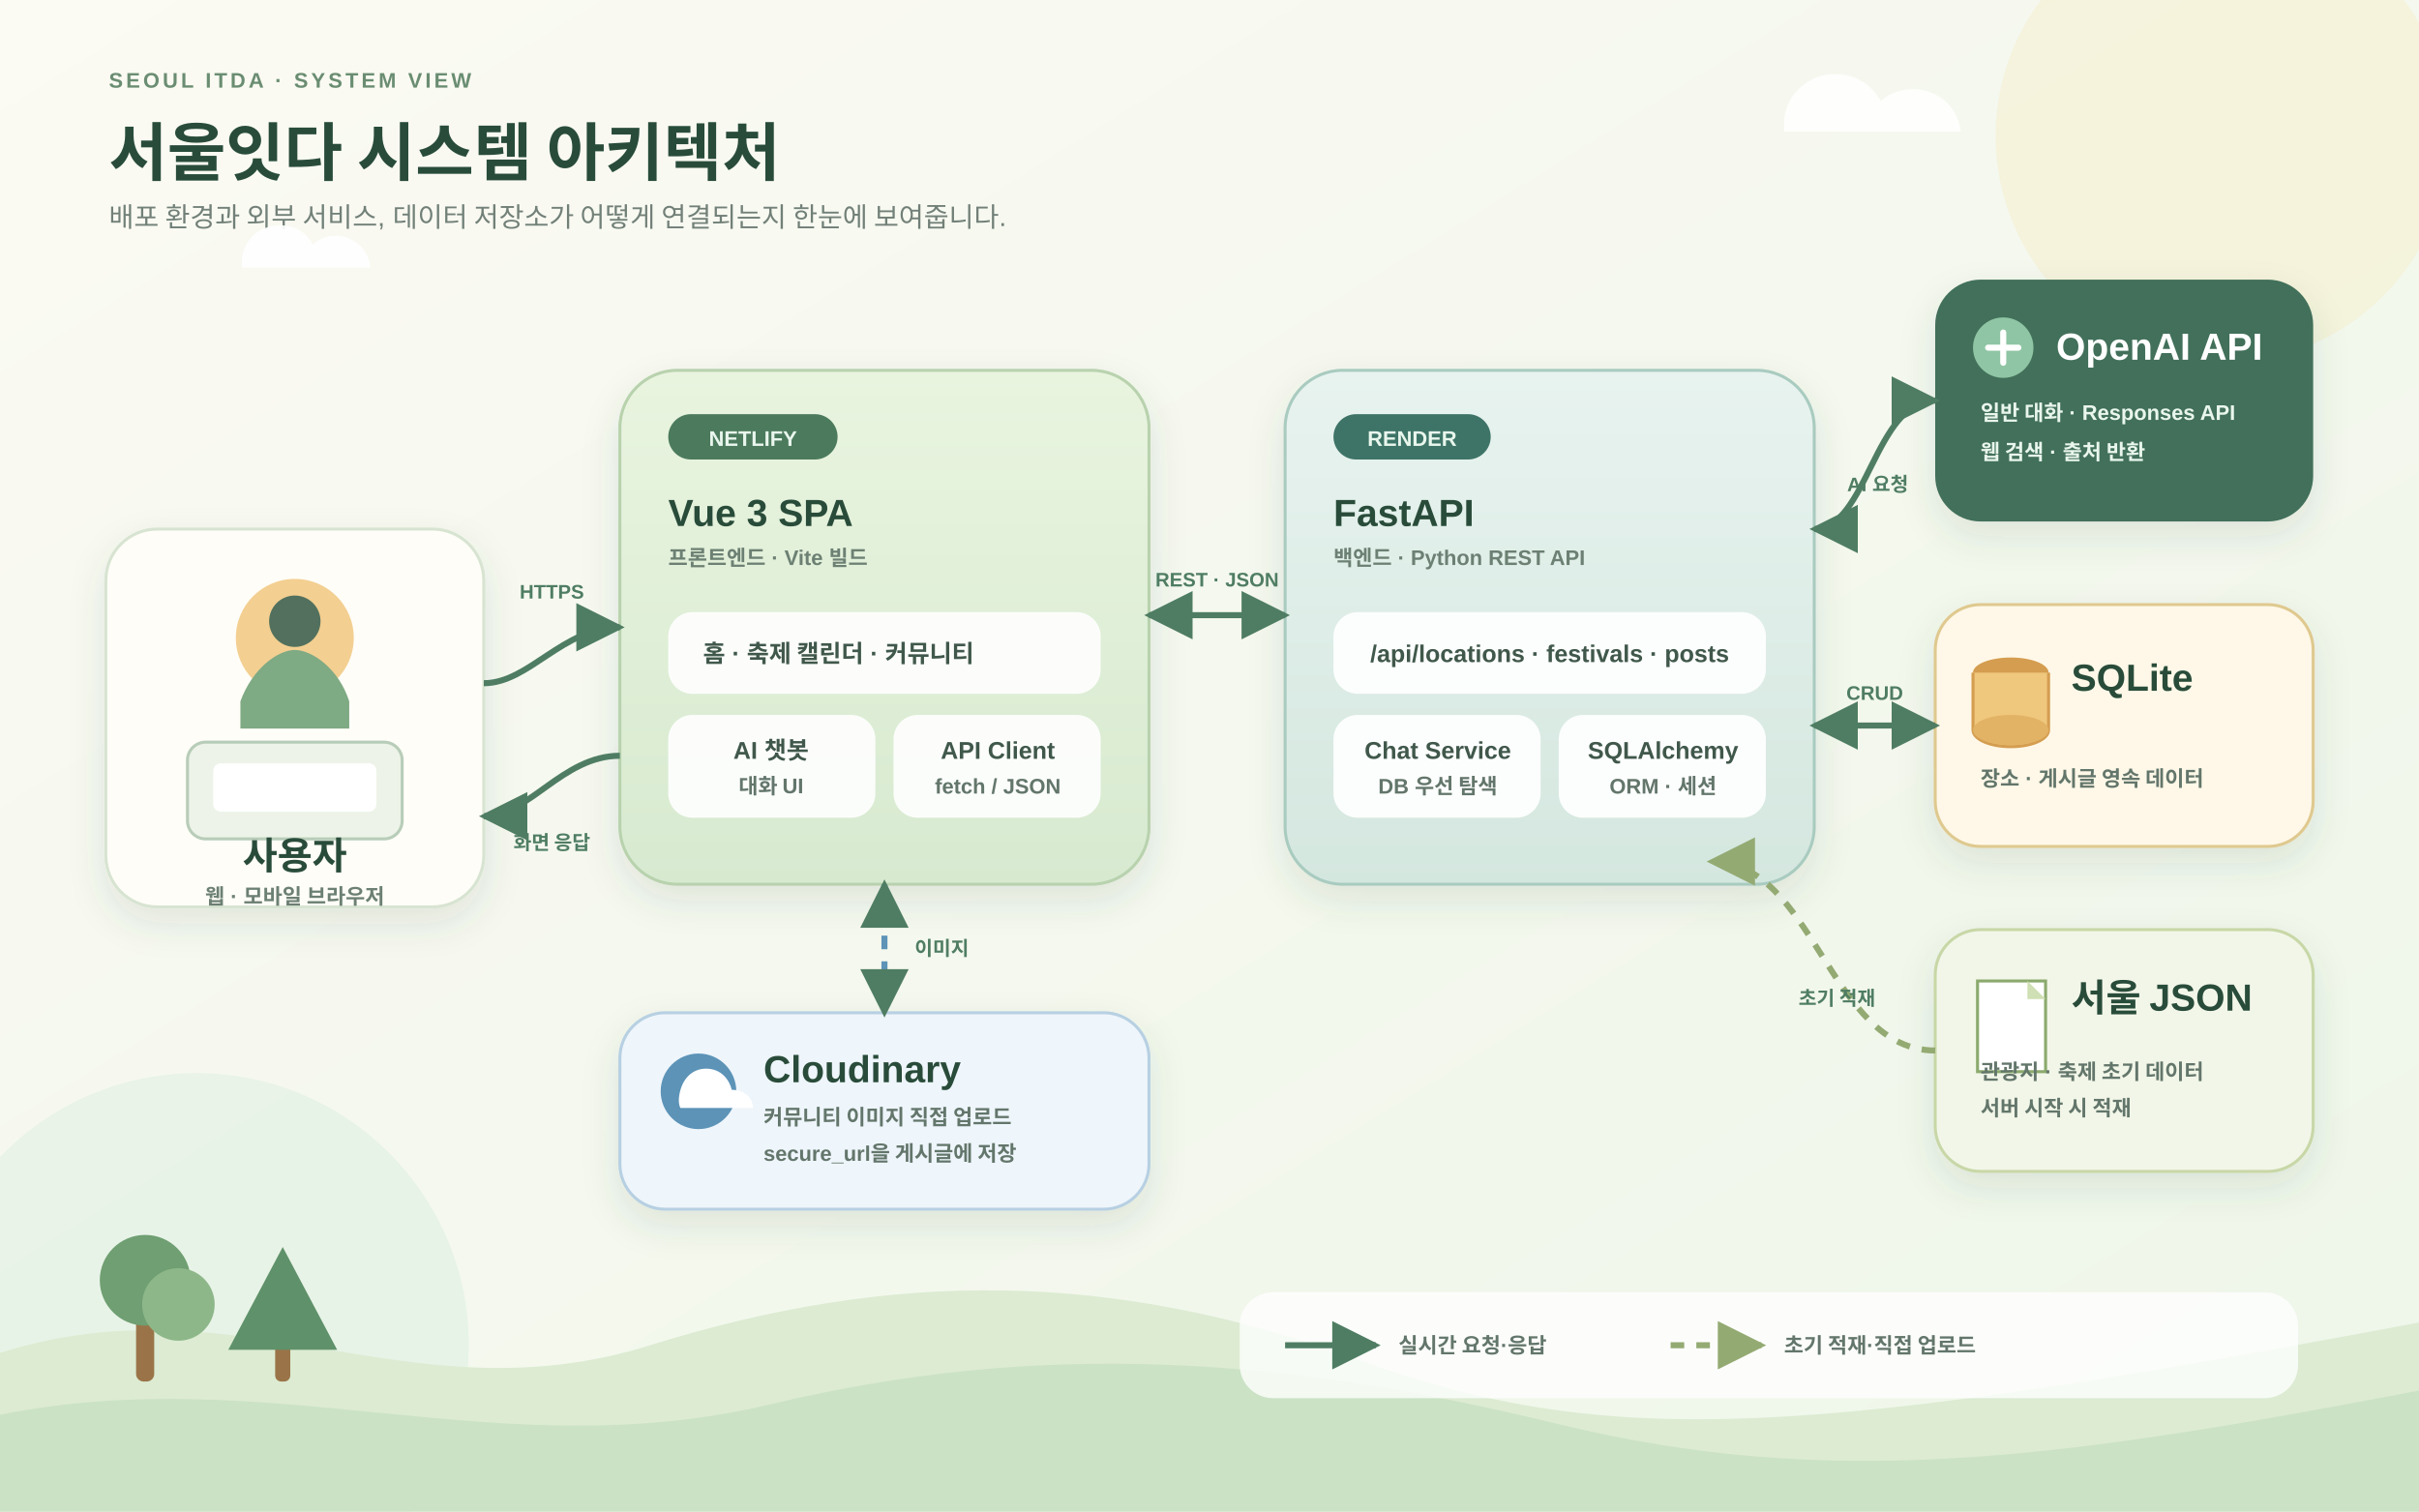
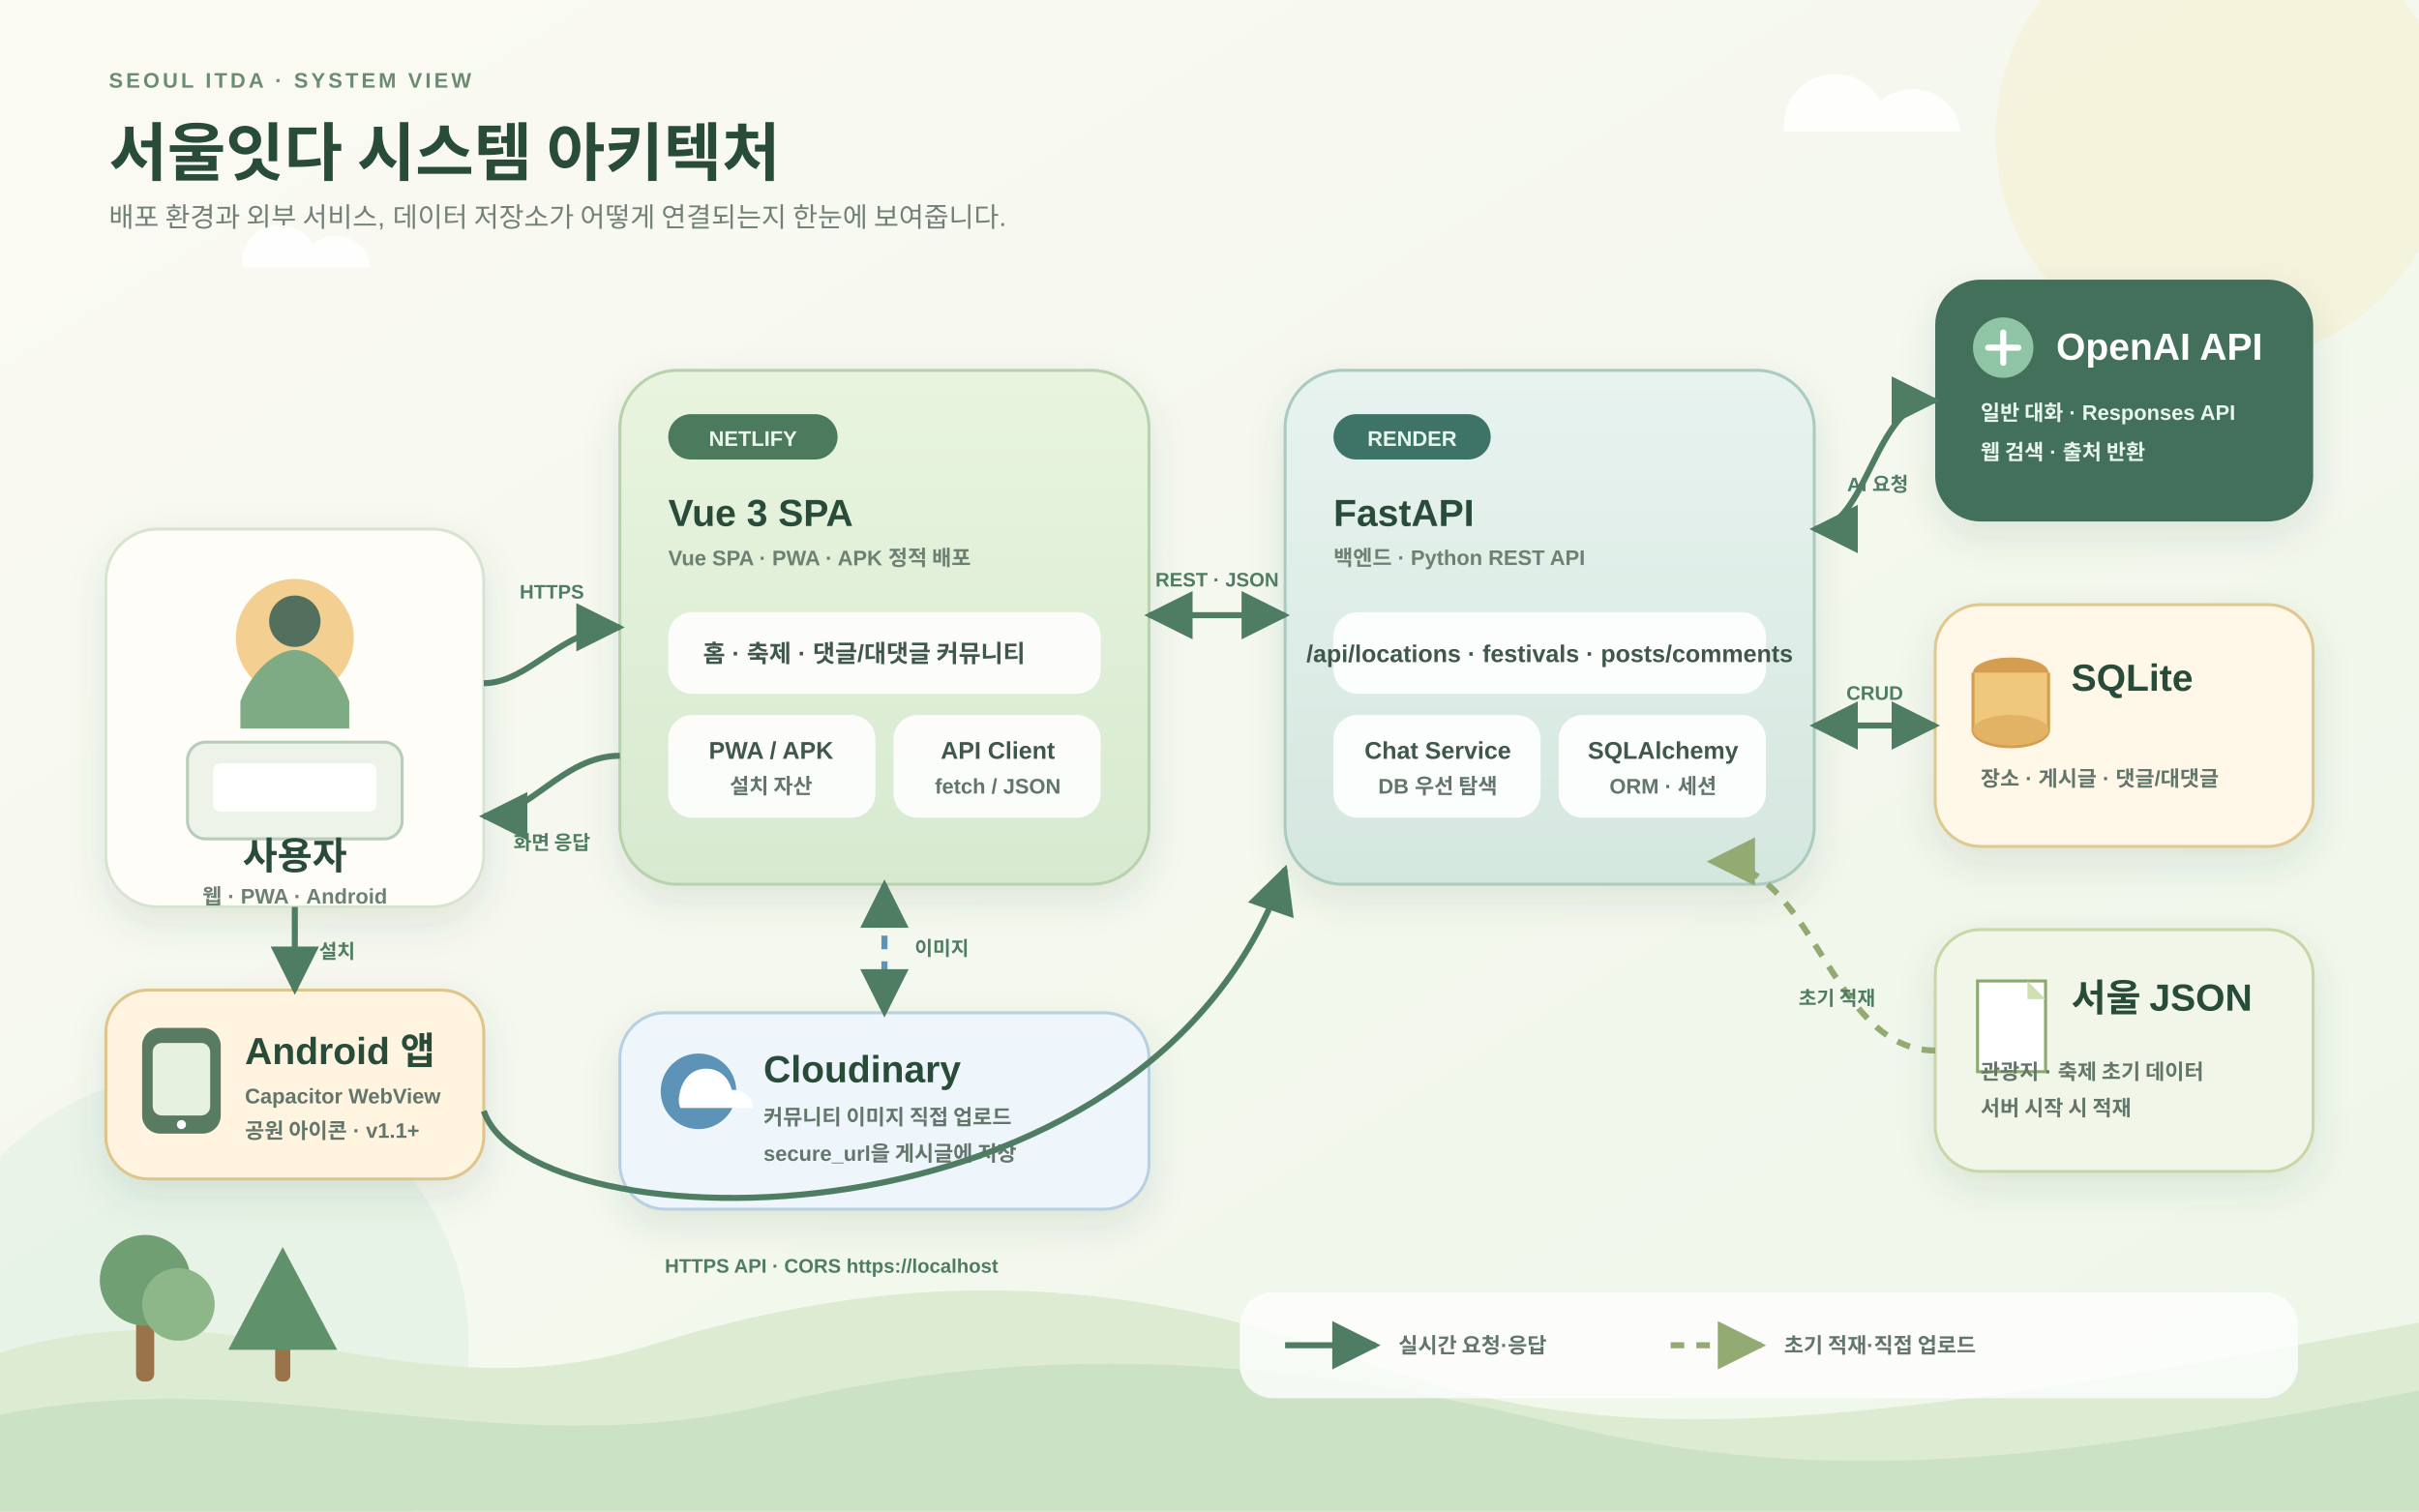
<svg xmlns="http://www.w3.org/2000/svg" width="1600" height="1000" viewBox="0 0 1600 1000" role="img" aria-labelledby="title desc">
  <defs>
    <linearGradient id="bg" x1="0" y1="0" x2="1" y2="1">
      <stop offset="0" stop-color="#fbfaf3" />
      <stop offset="1" stop-color="#eef6e9" />
    </linearGradient>
    <linearGradient id="front" x1="0" y1="0" x2="0" y2="1">
      <stop offset="0" stop-color="#e9f4df" />
      <stop offset="1" stop-color="#d7ead0" />
    </linearGradient>
    <linearGradient id="back" x1="0" y1="0" x2="0" y2="1">
      <stop offset="0" stop-color="#e8f3ef" />
      <stop offset="1" stop-color="#d4e7df" />
    </linearGradient>
    <filter id="shadow" x="-20%" y="-20%" width="140%" height="150%">
      <feDropShadow dx="0" dy="10" stdDeviation="12" flood-color="#355846" flood-opacity="0.12" />
    </filter>
    <marker id="arrow" viewBox="0 0 10 10" refX="9" refY="5" markerWidth="8" markerHeight="8" orient="auto-start-reverse">
      <path d="M 0 0 L 10 5 L 0 10 z" fill="#4f7d63" />
    </marker>
    <marker id="arrow-soft" viewBox="0 0 10 10" refX="9" refY="5" markerWidth="8" markerHeight="8" orient="auto-start-reverse">
      <path d="M 0 0 L 10 5 L 0 10 z" fill="#94aa73" />
    </marker>
    <style>
      .title { font: 800 42px 'Pretendard','Noto Sans KR',Arial,sans-serif; fill:#294c3a; }
      .subtitle { font: 500 18px 'Pretendard','Noto Sans KR',Arial,sans-serif; fill:#718078; }
      .eyebrow { font: 800 14px 'Pretendard','Noto Sans KR',Arial,sans-serif; letter-spacing:2px; fill:#6a8d72; }
      .card-title { font: 800 25px 'Pretendard','Noto Sans KR',Arial,sans-serif; fill:#294c3a; }
      .card-sub { font: 700 14px 'Pretendard','Noto Sans KR',Arial,sans-serif; fill:#6c8073; }
      .body { font: 600 16px 'Pretendard','Noto Sans KR',Arial,sans-serif; fill:#40584b; }
      .small { font: 600 14px 'Pretendard','Noto Sans KR',Arial,sans-serif; fill:#63766b; }
      .flow { font: 800 13px 'Pretendard','Noto Sans KR',Arial,sans-serif; fill:#4f7d63; }
      .white-title { font: 800 25px 'Pretendard','Noto Sans KR',Arial,sans-serif; fill:#fff; }
      .white-sub { font: 650 14px 'Pretendard','Noto Sans KR',Arial,sans-serif; fill:#e9f6ed; }
    </style>
  </defs>
  <rect width="1600" height="1000" fill="url(#bg)" />
  <circle cx="1470" cy="90" r="150" fill="#f5df9e" opacity="0.23" />
  <circle cx="130" cy="890" r="180" fill="#b9ddcf" opacity="0.22" />
  <path d="M0 895 C160 845 270 940 430 890 S735 840 900 900 1200 950 1600 875 V1000 H0Z" fill="#dcebd2" />
  <path d="M0 936 C180 900 330 972 510 929 S850 898 1030 942 1360 966 1600 920 V1000 H0Z" fill="#c6dfc0" opacity="0.75" />
  <g transform="translate(72 58)">
    <text class="eyebrow" x="0" y="0">SEOUL ITDA · SYSTEM VIEW</text>
    <text class="title" x="0" y="58">서울잇다 시스템 아키텍처</text>
    <text class="subtitle" x="0" y="92">배포 환경과 외부 서비스, 데이터 저장소가 어떻게 연결되는지 한눈에 보여줍니다.</text>
  </g>
  <g fill="#fff" opacity="0.9">
    <path d="M1180 82c0-18 15-33 34-33 13 0 24 7 30 18 5-5 13-8 21-8 17 0 30 12 32 28h-117c0-2 0-3 0-5z" />
    <path d="M160 173c0-13 11-24 25-24 10 0 18 5 22 13 4-4 9-6 15-6 12 0 22 9 23 21h-85z" />
  </g>
  <g filter="url(#shadow)">
    <rect x="70" y="350" width="250" height="250" rx="34" fill="#fffdf7" stroke="#d8e4d2" stroke-width="2" />
  </g>
  <circle cx="195" cy="422" r="39" fill="#f3cf91" />
  <circle cx="195" cy="411" r="17" fill="#52705d" />
  <path d="M159 464c8-22 25-34 36-34s29 12 36 34v18h-72z" fill="#7eaa84" />
  <rect x="124" y="491" width="142" height="64" rx="12" fill="#edf3e8" stroke="#b8cdb9" stroke-width="2" />
  <rect x="141" y="505" width="108" height="32" rx="5" fill="#fff" />
  <text class="card-title" x="195" y="575" text-anchor="middle">사용자</text>
-   <text class="card-sub" x="195" y="598" text-anchor="middle">웹 · 모바일 브라우저</text>
+   <text class="card-sub" x="195" y="598" text-anchor="middle">웹 · PWA · Android</text>
  <g filter="url(#shadow)">
    <rect x="410" y="245" width="350" height="340" rx="38" fill="url(#front)" stroke="#b8d2ae" stroke-width="2" />
  </g>
  <rect x="442" y="274" width="112" height="30" rx="15" fill="#4c7a5d" />
  <text class="white-sub" x="498" y="295" text-anchor="middle">NETLIFY</text>
  <text class="card-title" x="442" y="348">Vue 3 SPA</text>
-   <text class="card-sub" x="442" y="374">프론트엔드 · Vite 빌드</text>
+   <text class="card-sub" x="442" y="374">Vue SPA · PWA · APK 정적 배포</text>
  <g>
    <rect x="442" y="405" width="286" height="54" rx="16" fill="#fff" opacity="0.9" />
-     <text class="body" x="465" y="438">홈 · 축제 캘린더 · 커뮤니티</text>
+     <text class="body" x="465" y="438">홈 · 축제 · 댓글/대댓글 커뮤니티</text>
    <rect x="442" y="473" width="137" height="68" rx="16" fill="#fff" opacity="0.9" />
-     <text class="body" x="510" y="502" text-anchor="middle">AI 챗봇</text>
-     <text class="small" x="510" y="525" text-anchor="middle">대화 UI</text>
+     <text class="body" x="510" y="502" text-anchor="middle">PWA / APK</text>
+     <text class="small" x="510" y="525" text-anchor="middle">설치 자산</text>
    <rect x="591" y="473" width="137" height="68" rx="16" fill="#fff" opacity="0.9" />
    <text class="body" x="660" y="502" text-anchor="middle">API Client</text>
    <text class="small" x="660" y="525" text-anchor="middle">fetch / JSON</text>
  </g>
  <g filter="url(#shadow)">
    <rect x="850" y="245" width="350" height="340" rx="38" fill="url(#back)" stroke="#a9cbc0" stroke-width="2" />
  </g>
  <rect x="882" y="274" width="104" height="30" rx="15" fill="#3e7467" />
  <text class="white-sub" x="934" y="295" text-anchor="middle">RENDER</text>
  <text class="card-title" x="882" y="348">FastAPI</text>
  <text class="card-sub" x="882" y="374">백엔드 · Python REST API</text>
  <rect x="882" y="405" width="286" height="54" rx="16" fill="#fff" opacity="0.92" />
-   <text class="body" x="1025" y="438" text-anchor="middle">/api/locations · festivals · posts</text>
+   <text class="body" x="1025" y="438" text-anchor="middle">/api/locations · festivals · posts/comments</text>
  <rect x="882" y="473" width="137" height="68" rx="16" fill="#fff" opacity="0.92" />
  <text class="body" x="951" y="502" text-anchor="middle">Chat Service</text>
  <text class="small" x="951" y="525" text-anchor="middle">DB 우선 탐색</text>
  <rect x="1031" y="473" width="137" height="68" rx="16" fill="#fff" opacity="0.92" />
  <text class="body" x="1100" y="502" text-anchor="middle">SQLAlchemy</text>
  <text class="small" x="1100" y="525" text-anchor="middle">ORM · 세션</text>
  <g filter="url(#shadow)">
    <rect x="1280" y="185" width="250" height="160" rx="30" fill="#426f5a" />
  </g>
  <circle cx="1325" cy="230" r="20" fill="#8fc5a4" />
  <path d="M1315 230h20M1325 220v20" stroke="#fff" stroke-width="4" stroke-linecap="round" />
  <text class="white-title" x="1360" y="238">OpenAI API</text>
  <text class="white-sub" x="1310" y="278">일반 대화 · Responses API</text>
  <text class="white-sub" x="1310" y="304">웹 검색 · 출처 반환</text>
  <g filter="url(#shadow)">
    <rect x="1280" y="400" width="250" height="160" rx="30" fill="#fff8e8" stroke="#dfc98f" stroke-width="2" />
  </g>
  <ellipse cx="1330" cy="445" rx="25" ry="10" fill="#d49d50" />
  <path d="M1305 445v38c0 6 11 11 25 11s25-5 25-11v-38" fill="#efc77d" stroke="#d49d50" stroke-width="2" />
  <ellipse cx="1330" cy="483" rx="25" ry="10" fill="#e2b365" />
  <text class="card-title" x="1370" y="457">SQLite</text>
-   <text class="small" x="1310" y="520">장소 · 게시글 영속 데이터</text>
+   <text class="small" x="1310" y="520">장소 · 게시글 · 댓글/대댓글</text>
  <g filter="url(#shadow)">
    <rect x="1280" y="615" width="250" height="160" rx="30" fill="#f2f6e8" stroke="#c8d7a7" stroke-width="2" />
  </g>
  <path d="M1308 649h45v60h-45z" fill="#fff" stroke="#8baa6d" stroke-width="2" />
  <path d="M1341 649l12 12h-12z" fill="#cfe0b4" />
  <text class="card-title" x="1370" y="669">서울 JSON</text>
  <text class="small" x="1310" y="714">관광지 · 축제 초기 데이터</text>
  <text class="small" x="1310" y="738">서버 시작 시 적재</text>
  <g filter="url(#shadow)">
    <rect x="410" y="670" width="350" height="130" rx="30" fill="#eef5fb" stroke="#b7d0e2" stroke-width="2" />
  </g>
  <circle cx="462" cy="722" r="25" fill="#5c93b7" />
  <path d="M449 727c1-12 8-20 18-20 9 0 15 6 17 14 8 0 14 5 14 12h-48c-1-2-1-4-1-6z" fill="#fff" />
  <text class="card-title" x="505" y="716">Cloudinary</text>
  <text class="small" x="505" y="744">커뮤니티 이미지 직접 업로드</text>
  <text class="small" x="505" y="768">secure_url을 게시글에 저장</text>
+   <g filter="url(#shadow)">
+     <rect x="70" y="655" width="250" height="125" rx="28" fill="#fff4df" stroke="#dfc58b" stroke-width="2" />
+   </g>
+   <rect x="94" y="680" width="52" height="70" rx="12" fill="#587b62" />
+   <rect x="101" y="690" width="38" height="48" rx="6" fill="#e7f1df" />
+   <circle cx="120" cy="744" r="3" fill="#fff" />
+   <text class="card-title" x="162" y="704">Android 앱</text>
+   <text class="small" x="162" y="730">Capacitor WebView</text>
+   <text class="small" x="162" y="753">공원 아이콘 · v1.1+</text>
  <path d="M320 452 C350 452 372 415 410 415" fill="none" stroke="#4f7d63" stroke-width="4" marker-end="url(#arrow)" />
  <path d="M410 500 C372 500 350 540 320 540" fill="none" stroke="#4f7d63" stroke-width="4" marker-end="url(#arrow)" />
  <text class="flow" x="365" y="396" text-anchor="middle">HTTPS</text>
  <text class="flow" x="365" y="562" text-anchor="middle">화면 응답</text>
  <path d="M760 407 H850" fill="none" stroke="#4f7d63" stroke-width="4" marker-start="url(#arrow)" marker-end="url(#arrow)" />
  <text class="flow" x="805" y="388" text-anchor="middle">REST · JSON</text>
+   <path d="M195 600V655" fill="none" stroke="#4f7d63" stroke-width="4" marker-end="url(#arrow)" />
+   <text class="flow" x="211" y="634">설치</text>
+   <path d="M320 735 C350 825 760 835 850 575" fill="none" stroke="#4f7d63" stroke-width="4" marker-end="url(#arrow)" />
+   <text class="flow" x="550" y="842" text-anchor="middle">HTTPS API · CORS https://localhost</text>
  <path d="M1200 350 C1235 350 1240 265 1280 265" fill="none" stroke="#4f7d63" stroke-width="4" marker-start="url(#arrow)" marker-end="url(#arrow)" />
  <text class="flow" x="1242" y="325" text-anchor="middle">AI 요청</text>
  <path d="M1200 480 H1280" fill="none" stroke="#4f7d63" stroke-width="4" marker-start="url(#arrow)" marker-end="url(#arrow)" />
  <text class="flow" x="1240" y="463" text-anchor="middle">CRUD</text>
  <path d="M1280 695 C1210 695 1200 570 1132 570" fill="none" stroke="#94aa73" stroke-width="4" stroke-dasharray="9 8" marker-end="url(#arrow-soft)" />
  <text class="flow" x="1215" y="665" text-anchor="middle">초기 적재</text>
  <path d="M585 585 V670" fill="none" stroke="#5c93b7" stroke-width="4" stroke-dasharray="9 8" marker-start="url(#arrow)" marker-end="url(#arrow)" />
  <text class="flow" x="605" y="632">이미지</text>
  <g transform="translate(820 855)">
    <rect x="0" y="0" width="700" height="70" rx="22" fill="#fff" opacity="0.78" />
    <line x1="30" y1="35" x2="90" y2="35" stroke="#4f7d63" stroke-width="4" marker-end="url(#arrow)" />
    <text class="small" x="105" y="40">실시간 요청·응답</text>
    <line x1="285" y1="35" x2="345" y2="35" stroke="#94aa73" stroke-width="4" stroke-dasharray="9 8" marker-end="url(#arrow-soft)" />
    <text class="small" x="360" y="40">초기 적재·직접 업로드</text>
  </g>
  <g transform="translate(70 805)">
    <rect x="20" y="65" width="12" height="44" rx="5" fill="#9a7448" />
    <circle cx="26" cy="42" r="30" fill="#6f9f72" />
    <circle cx="48" cy="58" r="24" fill="#8db789" />
    <rect x="112" y="72" width="10" height="37" rx="4" fill="#9a7448" />
    <path d="M117 20l-36 68h72z" fill="#5f916a" />
  </g>
</svg>
